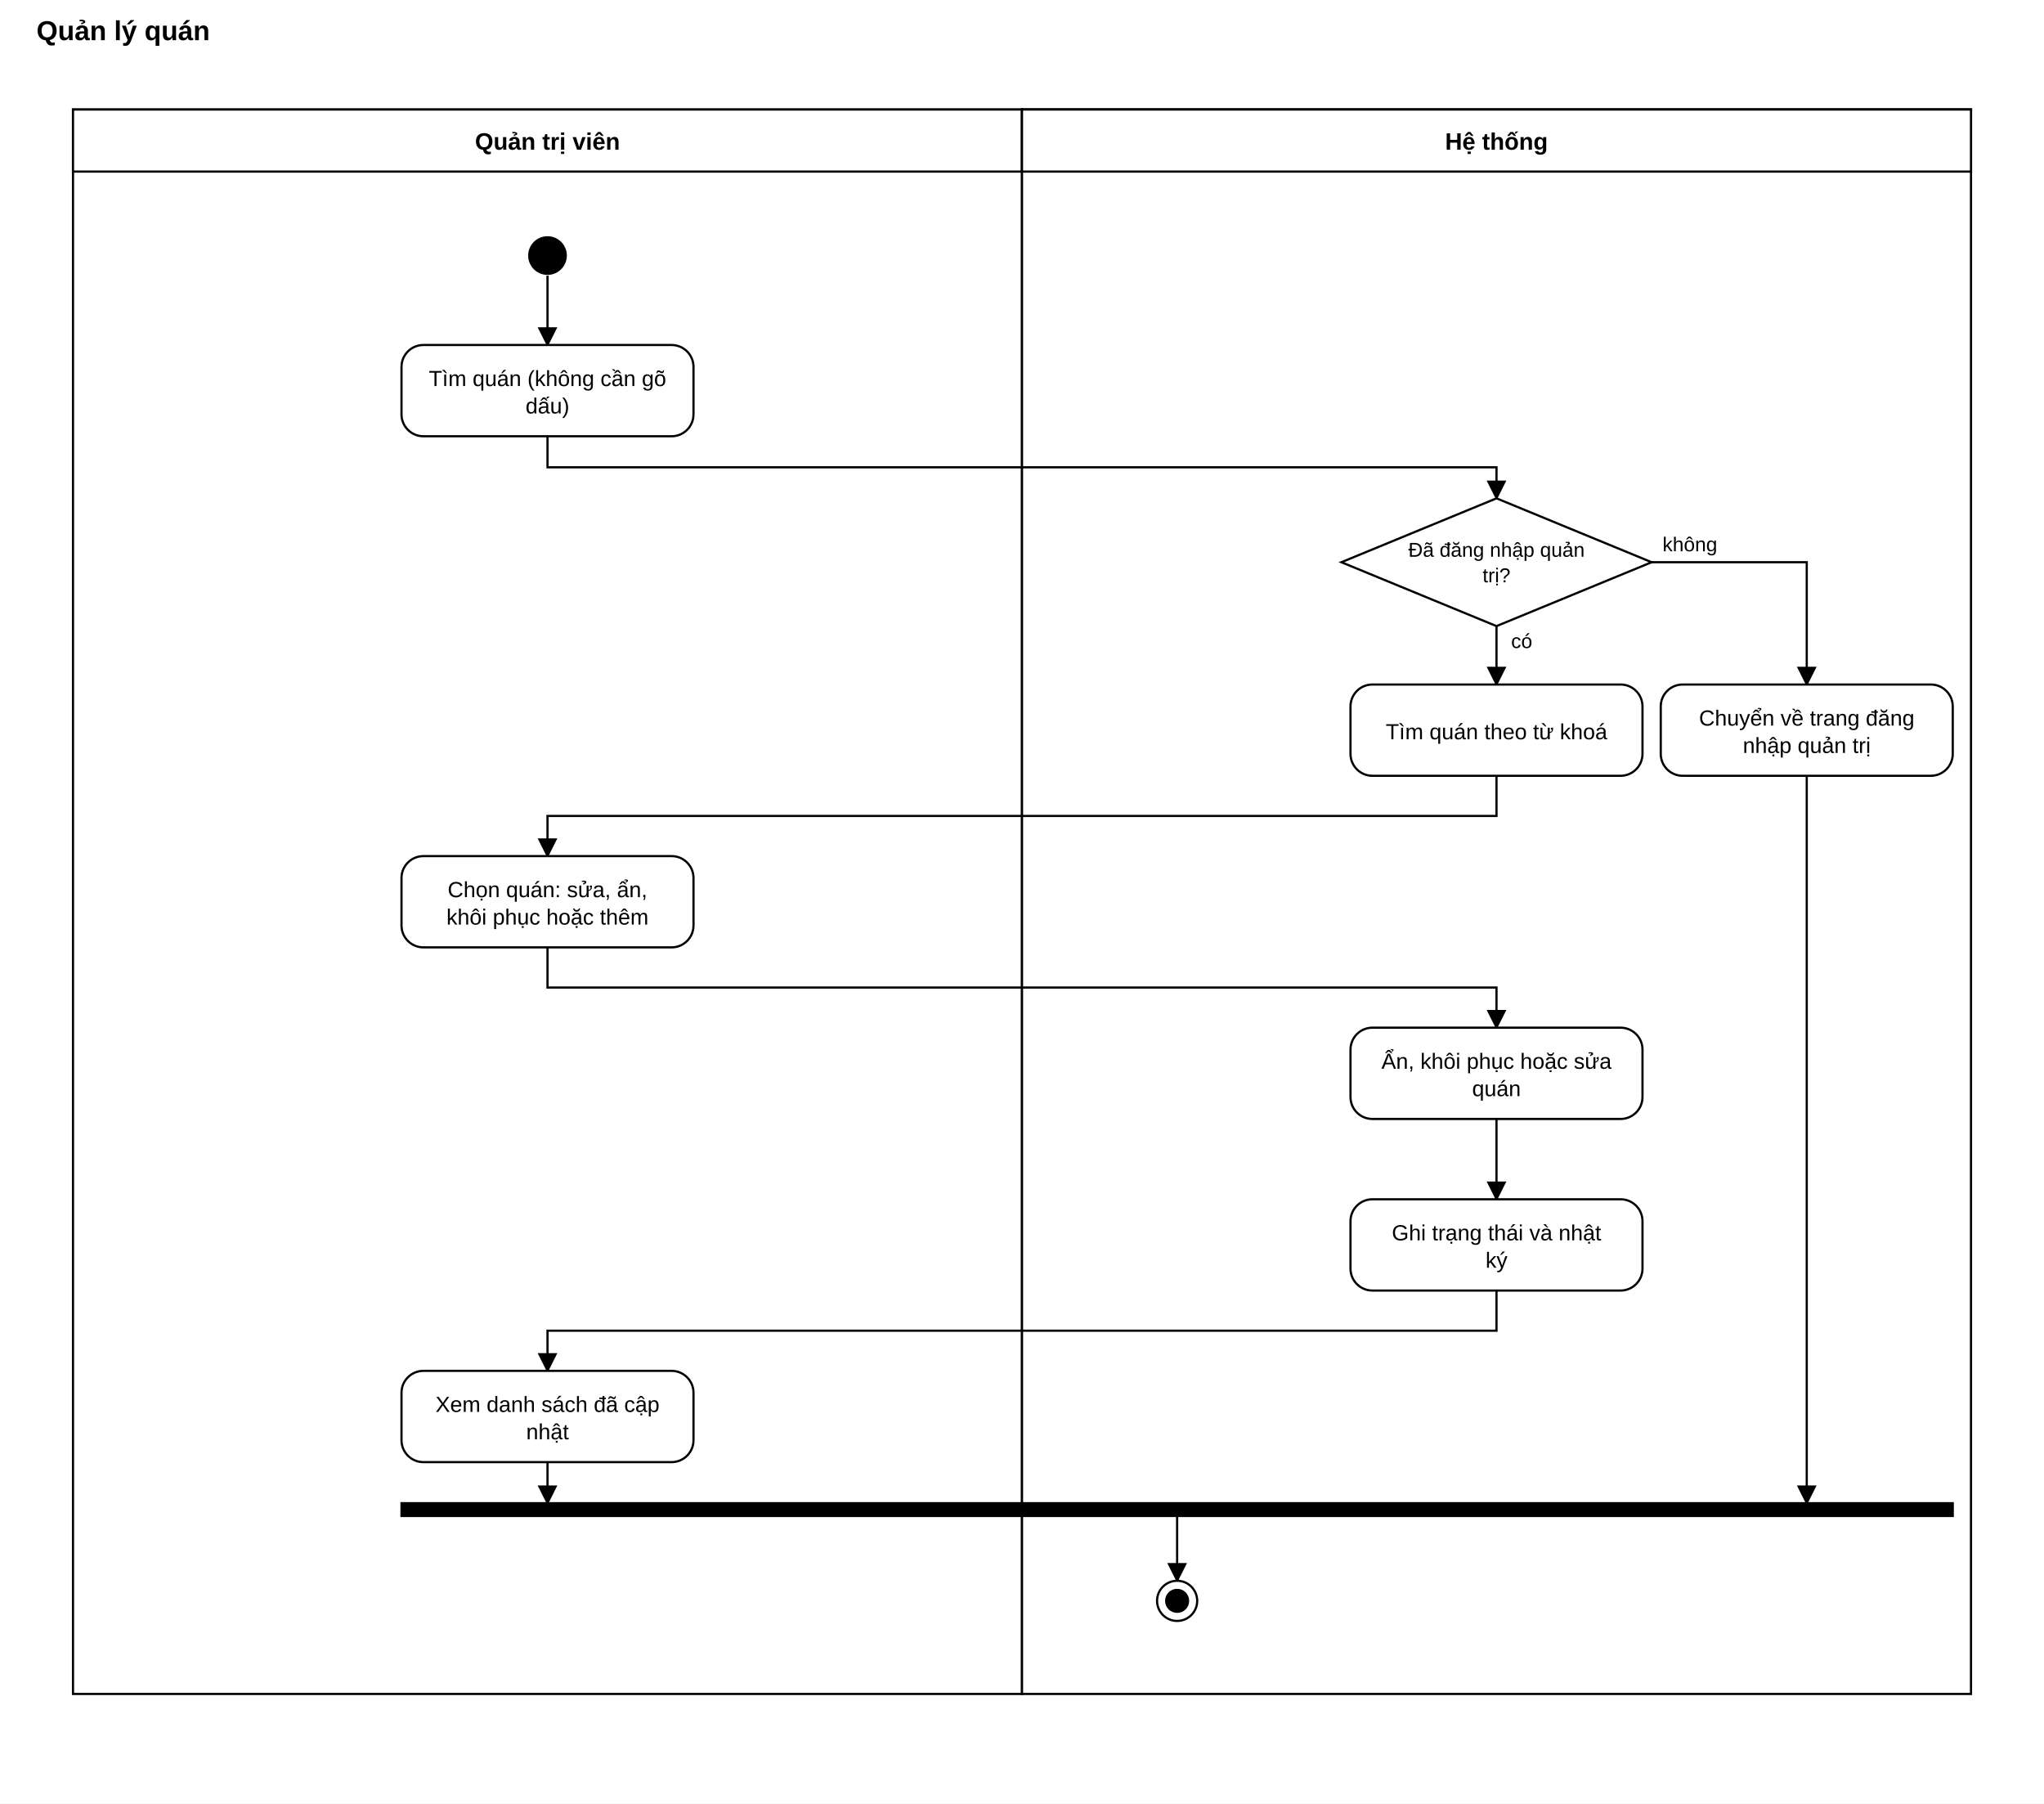
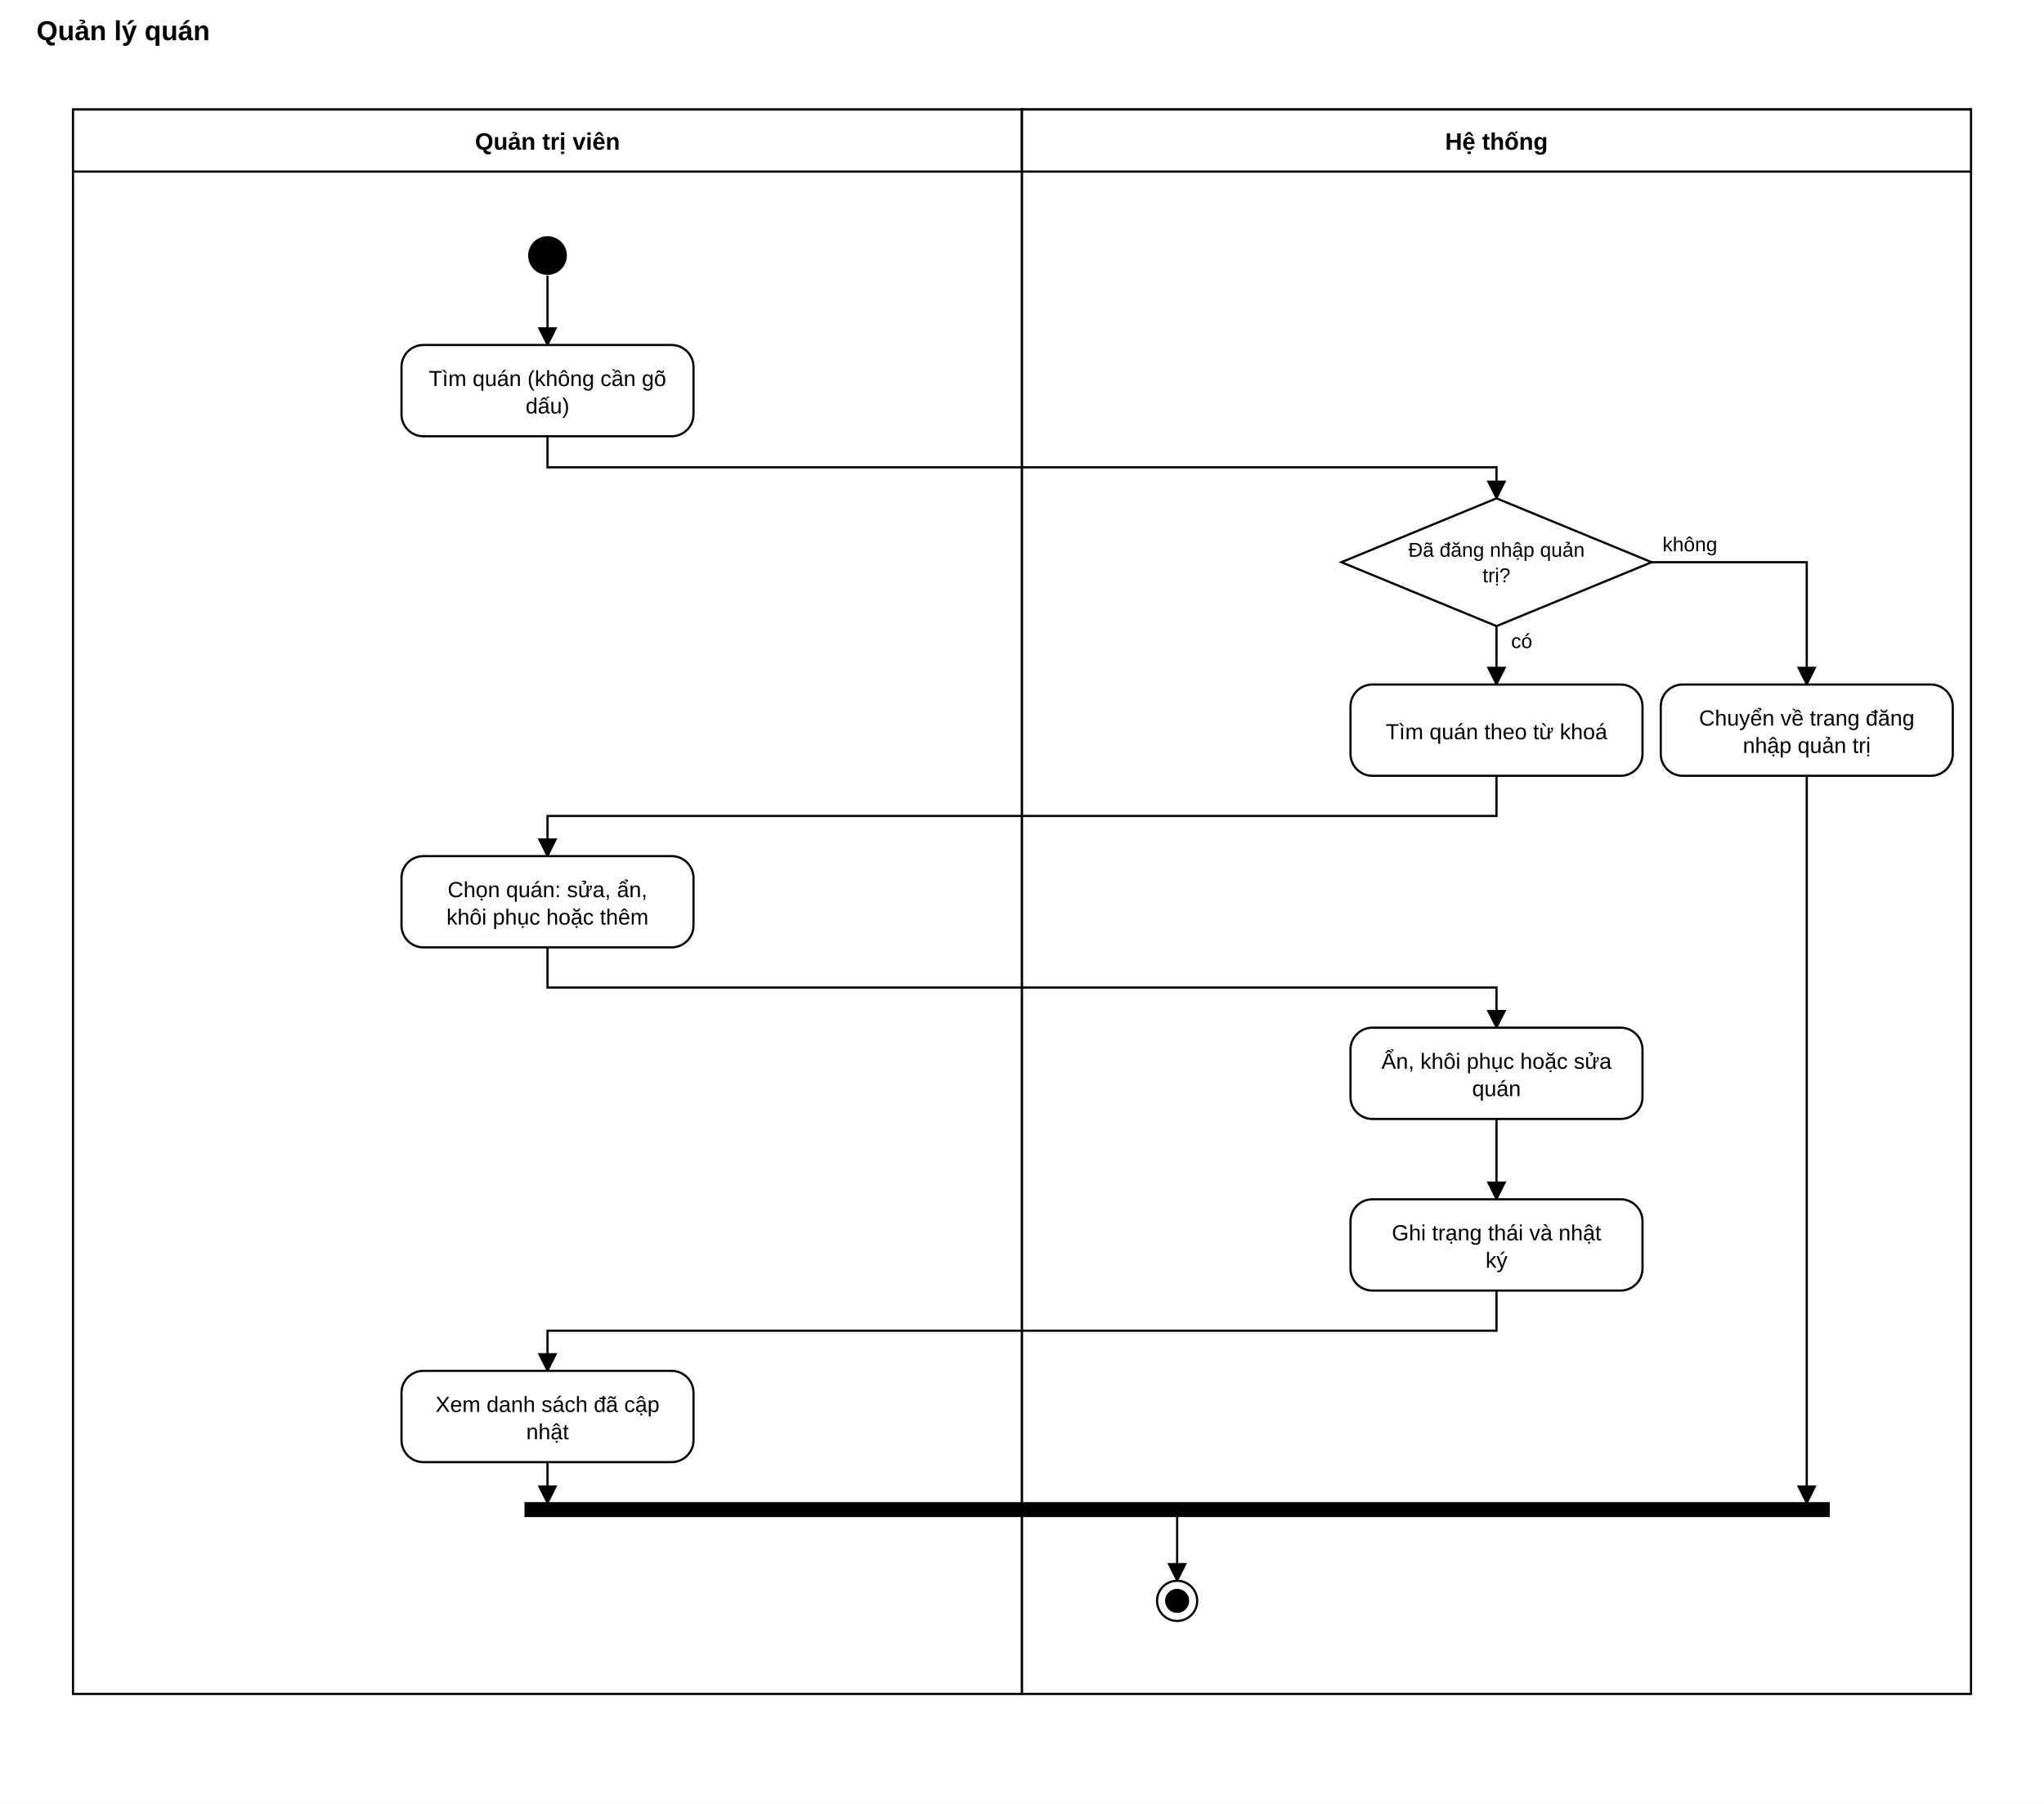
<svg xmlns="http://www.w3.org/2000/svg" width="1120" height="988" viewBox="0 0 1120 988">
  <defs>
    <marker id="dac" viewBox="0 0 10 10" refX="9" refY="5" markerWidth="9" markerHeight="9" orient="auto">
      <path d="M0,0 L10,5 L0,10 z" fill="#000" />
    </marker>
    <marker id="ho" viewBox="0 0 12 12" refX="11" refY="6" markerWidth="11" markerHeight="11" orient="auto">
      <path d="M1,1 L11,6 L1,11" fill="none" stroke="#000" stroke-width="1.2" />
    </marker>
  </defs>
  <rect width="100%" height="100%" fill="#fff" />
  <text x="20" y="22" font-family="Arial, Helvetica, sans-serif" font-size="15" text-anchor="start" font-weight="bold" fill="#000">Quản lý quán</text>
  <rect x="560" y="60" width="520" height="1" rx="0" fill="#fff" stroke="#000" stroke-width="1.2" />
  <rect x="40" y="60" width="520" height="868.0" rx="0" fill="#fff" stroke="#000" stroke-width="1.2" />
  <rect x="40" y="60" width="520" height="34" rx="0" fill="#fff" stroke="#000" stroke-width="1.2" />
  <text x="300.0" y="82" font-family="Arial, Helvetica, sans-serif" font-size="13" text-anchor="middle" font-weight="bold" fill="#000">Quản trị viên</text>
  <rect x="560" y="60" width="520" height="868.0" rx="0" fill="#fff" stroke="#000" stroke-width="1.2" />
  <rect x="560" y="60" width="520" height="34" rx="0" fill="#fff" stroke="#000" stroke-width="1.2" />
  <text x="820.0" y="82" font-family="Arial, Helvetica, sans-serif" font-size="13" text-anchor="middle" font-weight="bold" fill="#000">Hệ thống</text>
  <line x1="300" y1="151.0" x2="300" y2="189.0" stroke="#000" stroke-width="1.2" marker-end="url(#dac)" />
  <path d="M 300 239.0 V 256.0 H 820 V 273.0" fill="none" stroke="#000" stroke-width="1.2" marker-end="url(#dac)" />
  <line x1="820" y1="343.0" x2="820" y2="375.0" stroke="#000" stroke-width="1.2" marker-end="url(#dac)" />
  <text x="828" y="355.0" font-family="Arial, Helvetica, sans-serif" font-size="11" text-anchor="start" font-weight="normal" fill="#000">có</text>
  <path d="M 820 425.0 V 447.0 H 300 V 469.0" fill="none" stroke="#000" stroke-width="1.2" marker-end="url(#dac)" />
  <path d="M 300 519.0 V 541.0 H 820 V 563.0" fill="none" stroke="#000" stroke-width="1.2" marker-end="url(#dac)" />
  <line x1="820" y1="613.0" x2="820" y2="657.0" stroke="#000" stroke-width="1.2" marker-end="url(#dac)" />
  <path d="M 820 707.0 V 729.0 H 300 V 751.0" fill="none" stroke="#000" stroke-width="1.2" marker-end="url(#dac)" />
  <path d="M 905.0 308 H 990 V 375.0" fill="none" stroke="#000" stroke-width="1.2" marker-end="url(#dac)" />
  <text x="911.0" y="302" font-family="Arial, Helvetica, sans-serif" font-size="11" text-anchor="start" font-weight="normal" fill="#000">không</text>
  <line x1="300" y1="801.0" x2="300" y2="823.5" stroke="#000" stroke-width="1.2" marker-end="url(#dac)" />
  <line x1="990" y1="425.0" x2="990" y2="823.5" stroke="#000" stroke-width="1.2" marker-end="url(#dac)" />
  <line x1="645.0" y1="830.5" x2="645.0" y2="866.0" stroke="#000" stroke-width="1.2" marker-end="url(#dac)" />
  <circle cx="300" cy="140" r="10" fill="#000" stroke="#000" stroke-width="1.2" />
  <rect x="220.0" y="189.0" width="160" height="50" rx="12" fill="#fff" stroke="#000" stroke-width="1.2" />
  <text x="300" y="211.5" font-family="Arial, Helvetica, sans-serif" font-size="12" text-anchor="middle" font-weight="normal" fill="#000">Tìm quán (không cần gõ</text>
  <text x="300" y="226.5" font-family="Arial, Helvetica, sans-serif" font-size="12" text-anchor="middle" font-weight="normal" fill="#000">dấu)</text>
  <path d="M 820 273.0 L 905.0 308 L 820 343.0 L 735.0 308 Z" fill="#fff" stroke="#000" stroke-width="1.2" />
  <text x="820" y="305" font-family="Arial, Helvetica, sans-serif" font-size="11" text-anchor="middle" font-weight="normal" fill="#000">Đã đăng nhập quản</text>
  <text x="820" y="319" font-family="Arial, Helvetica, sans-serif" font-size="11" text-anchor="middle" font-weight="normal" fill="#000">trị?</text>
  <rect x="740.0" y="375.0" width="160" height="50" rx="12" fill="#fff" stroke="#000" stroke-width="1.2" />
  <text x="820" y="405.0" font-family="Arial, Helvetica, sans-serif" font-size="12" text-anchor="middle" font-weight="normal" fill="#000">Tìm quán theo từ khoá</text>
  <rect x="220.0" y="469.0" width="160" height="50" rx="12" fill="#fff" stroke="#000" stroke-width="1.2" />
  <text x="300" y="491.5" font-family="Arial, Helvetica, sans-serif" font-size="12" text-anchor="middle" font-weight="normal" fill="#000">Chọn quán: sửa, ẩn,</text>
  <text x="300" y="506.5" font-family="Arial, Helvetica, sans-serif" font-size="12" text-anchor="middle" font-weight="normal" fill="#000">khôi phục hoặc thêm</text>
  <rect x="740.0" y="563.0" width="160" height="50" rx="12" fill="#fff" stroke="#000" stroke-width="1.2" />
  <text x="820" y="585.5" font-family="Arial, Helvetica, sans-serif" font-size="12" text-anchor="middle" font-weight="normal" fill="#000">Ẩn, khôi phục hoặc sửa</text>
  <text x="820" y="600.5" font-family="Arial, Helvetica, sans-serif" font-size="12" text-anchor="middle" font-weight="normal" fill="#000">quán</text>
  <rect x="740.0" y="657.0" width="160" height="50" rx="12" fill="#fff" stroke="#000" stroke-width="1.2" />
  <text x="820" y="679.5" font-family="Arial, Helvetica, sans-serif" font-size="12" text-anchor="middle" font-weight="normal" fill="#000">Ghi trạng thái và nhật</text>
  <text x="820" y="694.5" font-family="Arial, Helvetica, sans-serif" font-size="12" text-anchor="middle" font-weight="normal" fill="#000">ký</text>
  <rect x="220.0" y="751.0" width="160" height="50" rx="12" fill="#fff" stroke="#000" stroke-width="1.2" />
  <text x="300" y="773.5" font-family="Arial, Helvetica, sans-serif" font-size="12" text-anchor="middle" font-weight="normal" fill="#000">Xem danh sách đã cập</text>
  <text x="300" y="788.5" font-family="Arial, Helvetica, sans-serif" font-size="12" text-anchor="middle" font-weight="normal" fill="#000">nhật</text>
  <rect x="910.0" y="375.0" width="160" height="50" rx="12" fill="#fff" stroke="#000" stroke-width="1.2" />
  <text x="990" y="397.5" font-family="Arial, Helvetica, sans-serif" font-size="12" text-anchor="middle" font-weight="normal" fill="#000">Chuyển về trang đăng</text>
  <text x="990" y="412.5" font-family="Arial, Helvetica, sans-serif" font-size="12" text-anchor="middle" font-weight="normal" fill="#000">nhập quản trị</text>
-   <rect x="220.0" y="823.5" width="850.0" height="7" rx="0" fill="#000" stroke="#000" stroke-width="1.2" />
+   <rect x="288.0" y="823.5" width="714" height="7" rx="0" fill="#000" stroke="#000" stroke-width="1.2" />
  <circle cx="645.0" cy="877.0" r="11" fill="#fff" stroke="#000" stroke-width="1.2" />
  <circle cx="645.0" cy="877.0" r="6" fill="#000" stroke="#000" stroke-width="1.2" />
</svg>
